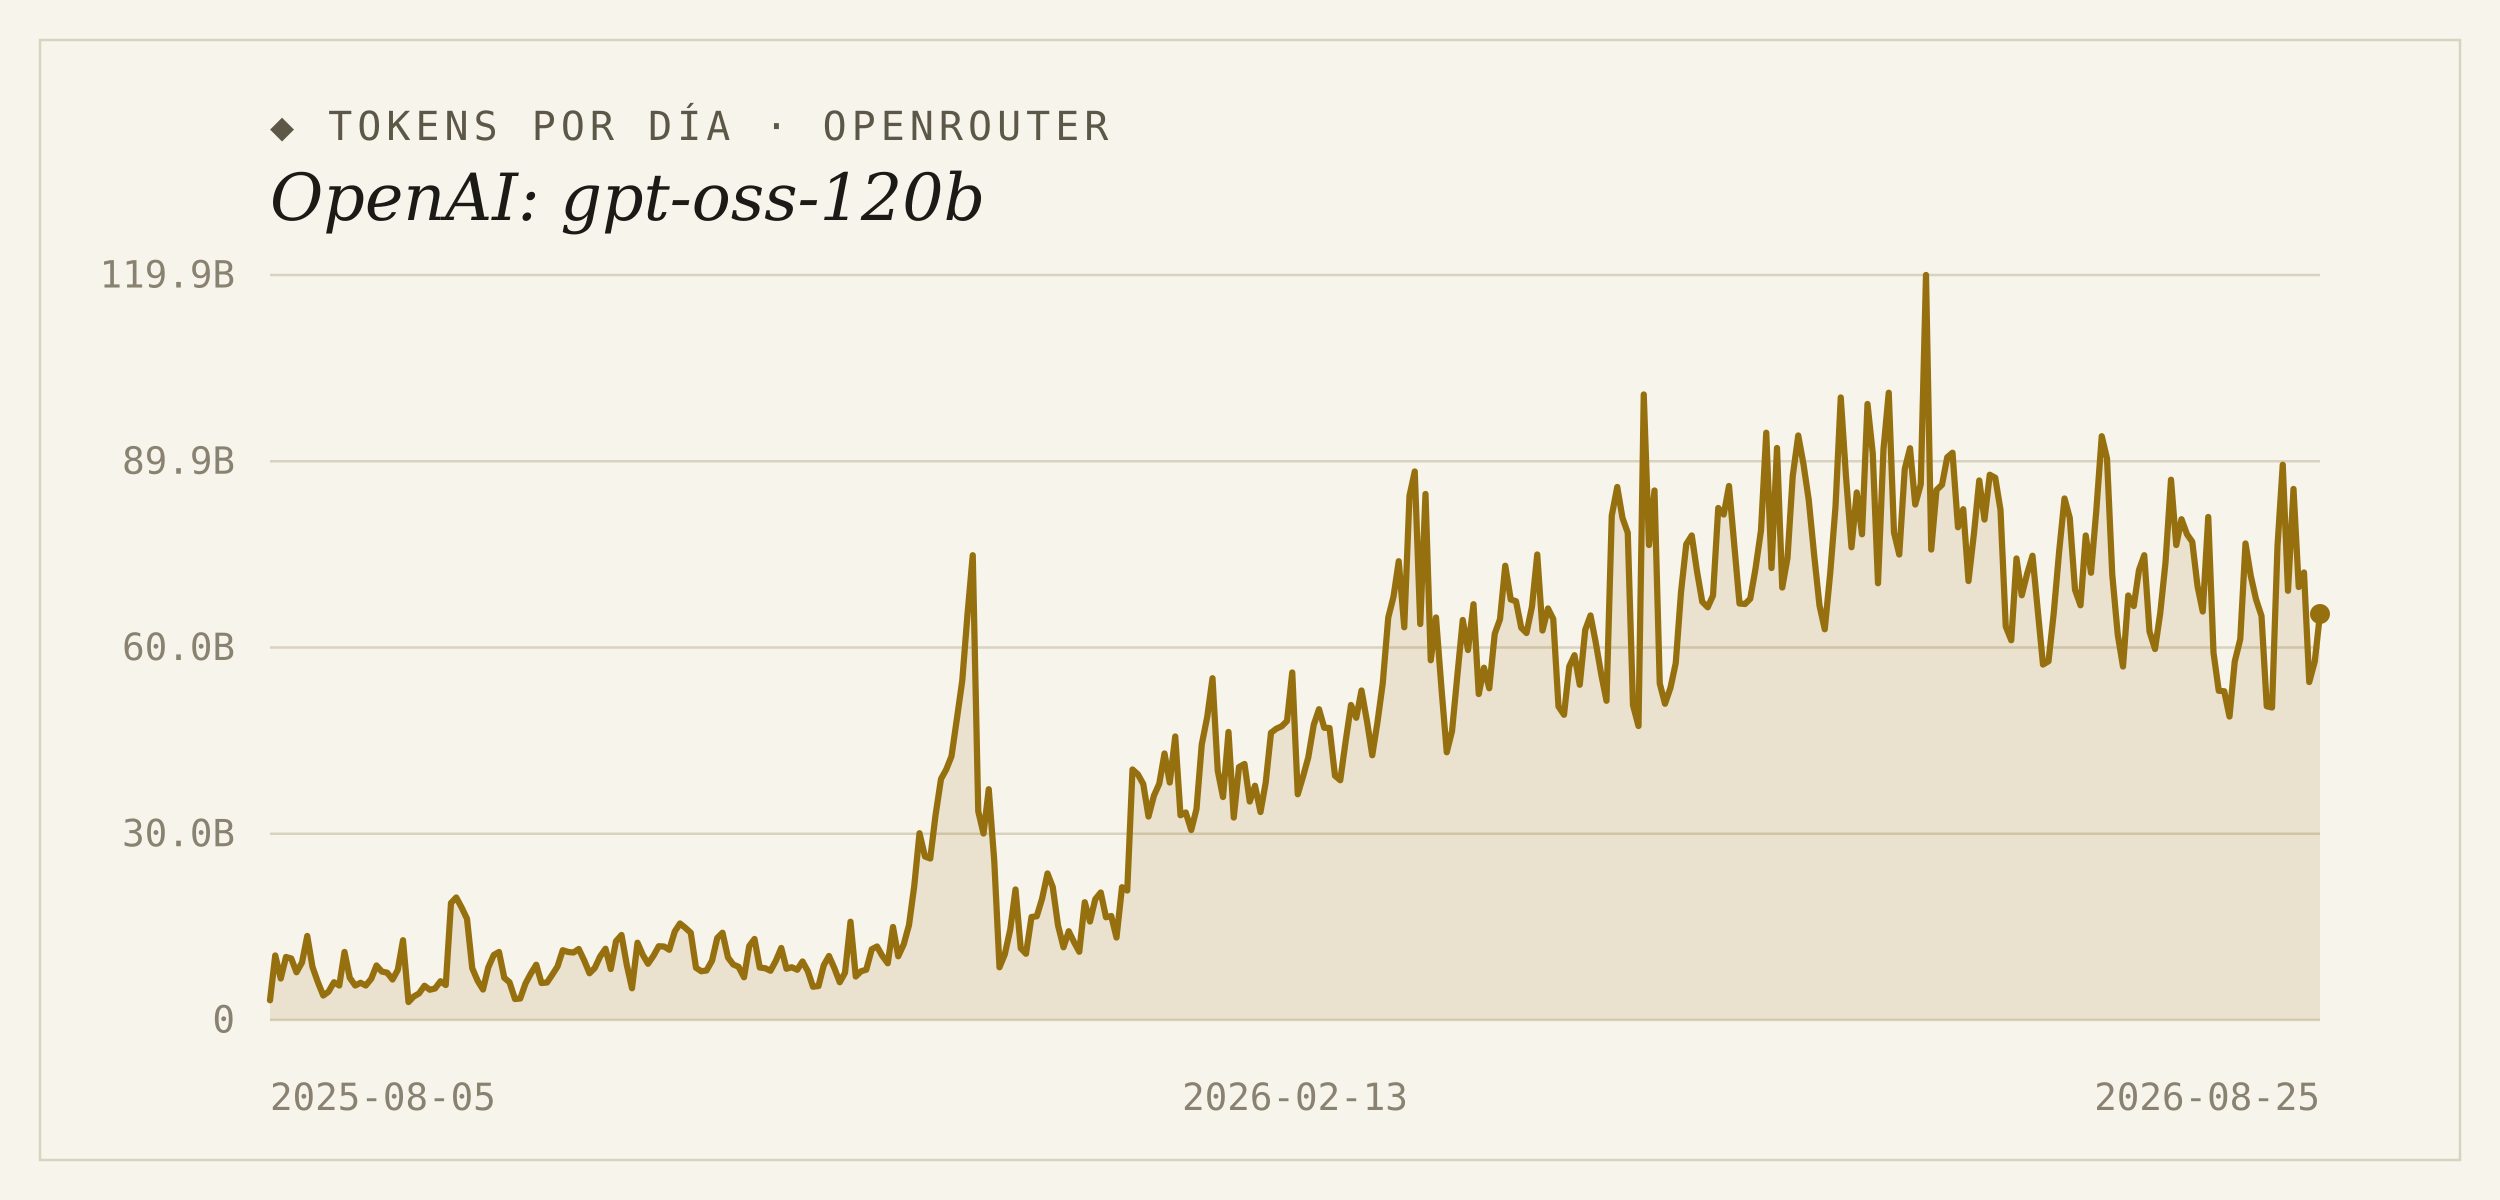
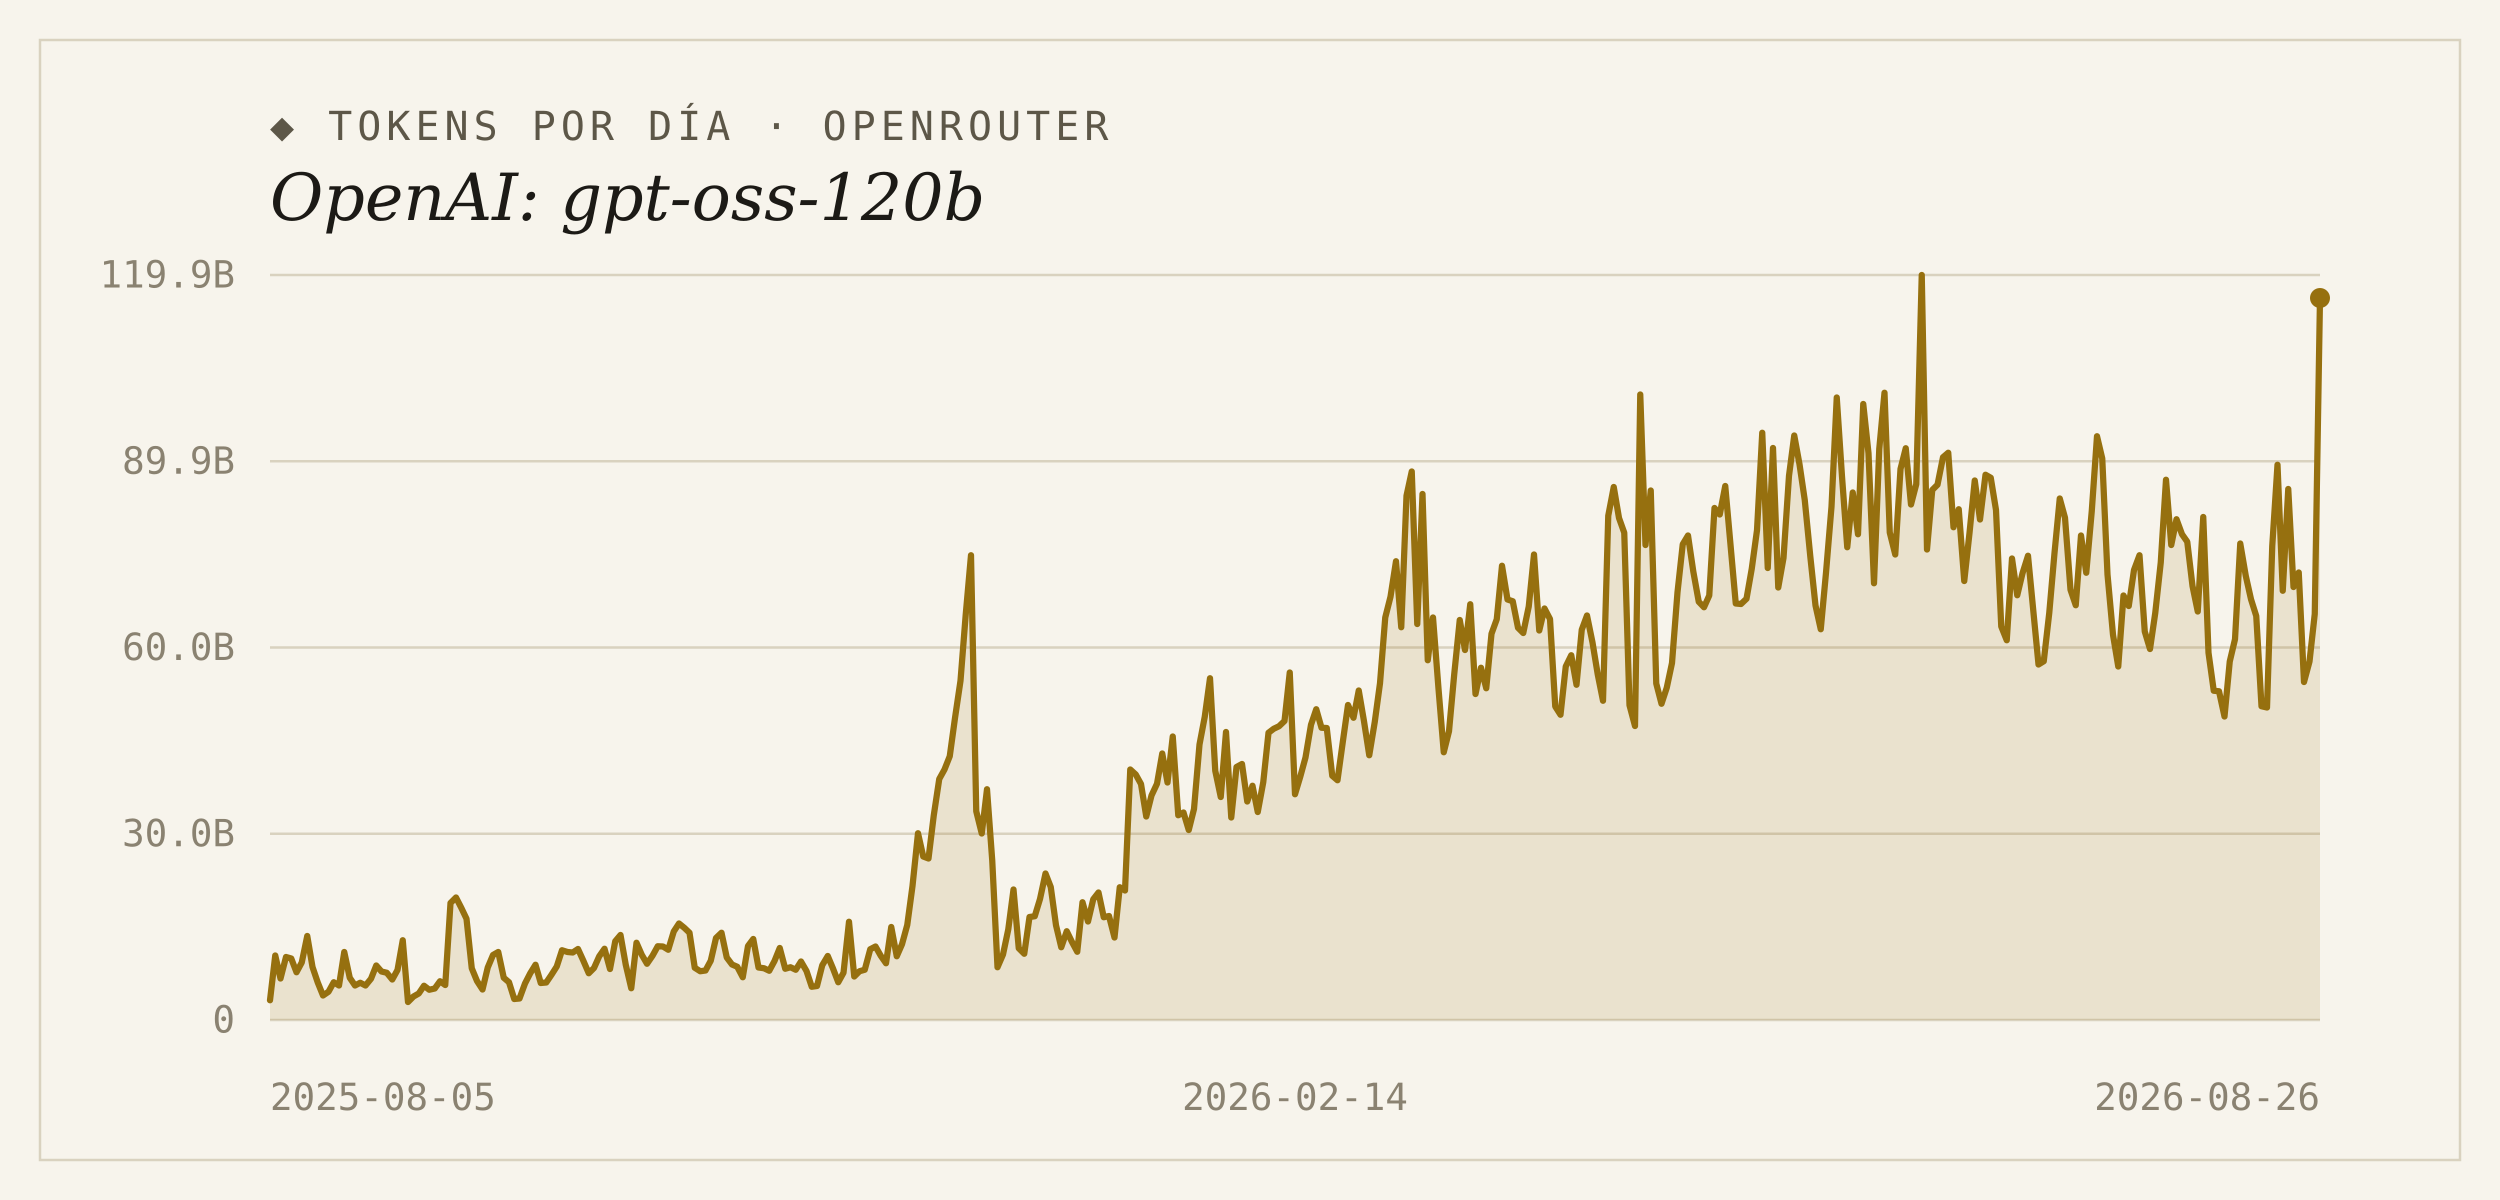
<svg xmlns="http://www.w3.org/2000/svg" width="1000" height="480" viewBox="0 0 1000 480">
  <rect width="1000" height="480" fill="#f7f4ec" />
  <rect x="16" y="16" width="968" height="448" fill="none" stroke="#d9d2bf" stroke-width="1" />
  <text x="108" y="56" font-family="'DejaVu Sans Mono', Consolas, monospace" font-size="16" letter-spacing="2" fill="#5d5748">◆ TOKENS POR DÍA · OPENROUTER</text>
  <text x="108" y="88" font-family="Georgia, 'DejaVu Serif', serif" font-size="26" font-style="italic" fill="#1c1a16">OpenAI: gpt-oss-120b</text>
  <line x1="108" y1="408.0" x2="928" y2="408.0" stroke="#d9d2bf" stroke-width="1" />
  <text x="94" y="413" text-anchor="end" font-family="'DejaVu Sans Mono', Consolas, monospace" font-size="15" fill="#8a8271">0</text>
  <line x1="108" y1="333.5" x2="928" y2="333.5" stroke="#d9d2bf" stroke-width="1" />
  <text x="94" y="338.5" text-anchor="end" font-family="'DejaVu Sans Mono', Consolas, monospace" font-size="15" fill="#8a8271">30.0B</text>
  <line x1="108" y1="259.0" x2="928" y2="259.0" stroke="#d9d2bf" stroke-width="1" />
  <text x="94" y="264" text-anchor="end" font-family="'DejaVu Sans Mono', Consolas, monospace" font-size="15" fill="#8a8271">60.0B</text>
  <line x1="108" y1="184.5" x2="928" y2="184.5" stroke="#d9d2bf" stroke-width="1" />
  <text x="94" y="189.5" text-anchor="end" font-family="'DejaVu Sans Mono', Consolas, monospace" font-size="15" fill="#8a8271">89.9B</text>
  <line x1="108" y1="110.0" x2="928" y2="110.0" stroke="#d9d2bf" stroke-width="1" />
  <text x="94" y="115" text-anchor="end" font-family="'DejaVu Sans Mono', Consolas, monospace" font-size="15" fill="#8a8271">119.9B</text>
-   <path d="M 108,408.0 L 108.0,400.1 L 110.1,382.2 L 112.3,391.4 L 114.4,382.8 L 116.5,383.4 L 118.6,388.9 L 120.8,385.0 L 122.9,374.4 L 125.0,386.8 L 127.2,393.0 L 129.3,398.2 L 131.4,396.7 L 133.6,392.9 L 135.7,394.2 L 137.8,380.8 L 139.9,391.1 L 142.1,394.2 L 144.2,393.1 L 146.3,394.2 L 148.5,391.5 L 150.6,386.2 L 152.7,388.6 L 154.9,389.1 L 157.0,391.8 L 159.1,388.0 L 161.2,376.1 L 163.4,400.8 L 165.5,398.6 L 167.6,397.4 L 169.8,394.3 L 171.9,395.9 L 174.0,395.4 L 176.2,392.5 L 178.3,394.0 L 180.4,361.2 L 182.5,359.0 L 184.7,363.1 L 186.8,367.5 L 188.9,387.3 L 191.1,392.4 L 193.2,395.8 L 195.3,387.0 L 197.5,382.0 L 199.6,380.8 L 201.7,391.1 L 203.8,392.9 L 206.0,399.6 L 208.1,399.4 L 210.2,393.4 L 212.4,389.3 L 214.5,385.9 L 216.6,393.2 L 218.8,393.0 L 220.9,389.9 L 223.0,386.6 L 225.1,380.1 L 227.3,380.8 L 229.4,381.0 L 231.5,379.6 L 233.7,384.2 L 235.8,389.3 L 237.9,387.2 L 240.1,382.5 L 242.2,379.5 L 244.3,387.6 L 246.4,376.5 L 248.6,374.0 L 250.7,385.9 L 252.8,395.3 L 255.0,377.1 L 257.1,381.9 L 259.2,385.5 L 261.4,382.3 L 263.5,378.5 L 265.6,378.6 L 267.7,379.9 L 269.9,372.6 L 272.0,369.4 L 274.1,371.1 L 276.3,373.1 L 278.4,387.1 L 280.5,388.5 L 282.6,388.2 L 284.8,384.3 L 286.9,375.2 L 289.0,373.1 L 291.2,383.0 L 293.3,385.8 L 295.4,386.7 L 297.6,390.9 L 299.7,378.4 L 301.8,375.6 L 303.9,387.0 L 306.1,387.3 L 308.2,388.3 L 310.3,384.4 L 312.5,379.2 L 314.6,387.5 L 316.7,386.9 L 318.9,387.9 L 321.0,384.6 L 323.1,388.4 L 325.2,394.7 L 327.4,394.4 L 329.5,386.1 L 331.6,382.4 L 333.8,387.4 L 335.9,392.9 L 338.0,389.1 L 340.2,368.7 L 342.3,390.6 L 344.4,388.5 L 346.5,387.9 L 348.7,379.7 L 350.8,378.6 L 352.9,382.3 L 355.1,385.3 L 357.2,370.8 L 359.3,382.5 L 361.5,377.7 L 363.6,370.0 L 365.7,354.4 L 367.8,333.3 L 370.0,342.6 L 372.1,343.4 L 374.2,326.2 L 376.4,311.6 L 378.5,307.8 L 380.6,302.5 L 382.8,287.2 L 384.9,272.3 L 387.0,245.7 L 389.1,222.1 L 391.3,324.5 L 393.4,333.4 L 395.5,315.7 L 397.7,344.3 L 399.8,386.9 L 401.9,381.8 L 404.1,371.8 L 406.2,355.8 L 408.3,379.3 L 410.4,381.5 L 412.6,366.8 L 414.7,366.5 L 416.8,359.6 L 419.0,349.4 L 421.1,354.8 L 423.2,370.1 L 425.4,378.9 L 427.5,372.5 L 429.6,376.8 L 431.7,380.7 L 433.9,360.9 L 436.0,368.6 L 438.1,359.7 L 440.3,357.0 L 442.4,366.9 L 444.5,366.4 L 446.6,375.0 L 448.8,354.9 L 450.9,356.2 L 453.0,307.8 L 455.2,309.8 L 457.3,313.6 L 459.4,326.6 L 461.6,318.2 L 463.7,313.5 L 465.8,301.4 L 467.9,313.0 L 470.1,294.6 L 472.2,326.1 L 474.3,325.0 L 476.5,332.0 L 478.6,323.6 L 480.7,297.8 L 482.9,286.7 L 485.0,271.3 L 487.1,308.3 L 489.2,318.8 L 491.4,292.8 L 493.5,327.0 L 495.6,306.8 L 497.8,305.6 L 499.9,320.6 L 502.0,314.3 L 504.2,324.8 L 506.3,312.9 L 508.4,293.1 L 510.5,291.5 L 512.7,290.5 L 514.8,288.4 L 516.9,269.0 L 519.1,317.7 L 521.2,310.7 L 523.3,303.0 L 525.5,289.9 L 527.6,283.7 L 529.7,291.1 L 531.8,291.2 L 534.0,310.3 L 536.1,312.1 L 538.2,296.9 L 540.4,282.0 L 542.5,287.1 L 544.6,276.2 L 546.8,288.5 L 548.9,302.1 L 551.0,288.8 L 553.1,273.3 L 555.3,247.0 L 557.4,238.7 L 559.5,224.5 L 561.7,250.9 L 563.8,198.3 L 565.9,188.6 L 568.1,249.6 L 570.2,197.6 L 572.3,264.1 L 574.4,247.0 L 576.6,275.5 L 578.7,300.9 L 580.8,292.5 L 583.0,269.6 L 585.1,248.0 L 587.2,260.0 L 589.4,241.7 L 591.5,277.6 L 593.6,267.1 L 595.7,275.3 L 597.9,253.5 L 600.0,247.7 L 602.1,226.3 L 604.3,239.8 L 606.4,240.5 L 608.5,251.1 L 610.6,253.2 L 612.8,242.6 L 614.9,221.8 L 617.0,252.2 L 619.2,243.4 L 621.3,247.6 L 623.4,282.6 L 625.6,285.9 L 627.7,266.6 L 629.8,262.1 L 631.9,273.9 L 634.1,251.9 L 636.2,246.2 L 638.3,257.0 L 640.5,269.8 L 642.6,280.3 L 644.7,206.3 L 646.9,194.8 L 649.0,207.2 L 651.1,213.1 L 653.2,282.1 L 655.4,290.4 L 657.5,157.8 L 659.6,218.0 L 661.8,196.2 L 663.9,273.4 L 666.0,281.5 L 668.2,275.1 L 670.3,265.2 L 672.4,236.9 L 674.5,217.7 L 676.7,214.2 L 678.8,228.5 L 680.9,240.7 L 683.1,242.9 L 685.2,238.2 L 687.3,203.2 L 689.5,205.8 L 691.6,194.4 L 693.7,217.9 L 695.8,241.4 L 698.0,241.6 L 700.1,239.5 L 702.2,227.5 L 704.4,212.1 L 706.5,173.1 L 708.6,227.2 L 710.8,179.2 L 712.9,235.0 L 715.0,223.2 L 717.1,190.3 L 719.3,174.2 L 721.4,185.7 L 723.5,200.0 L 725.7,222.4 L 727.8,242.2 L 729.9,251.7 L 732.1,229.1 L 734.2,202.7 L 736.3,159.0 L 738.4,190.6 L 740.6,218.9 L 742.7,197.0 L 744.8,213.7 L 747.0,161.6 L 749.1,181.3 L 751.2,233.3 L 753.4,179.6 L 755.5,157.1 L 757.6,213.0 L 759.7,221.8 L 761.9,187.6 L 764.0,179.3 L 766.1,201.8 L 768.3,193.7 L 770.4,110.0 L 772.5,219.8 L 774.6,196.0 L 776.8,193.9 L 778.9,182.9 L 781.0,181.1 L 783.2,210.9 L 785.3,203.7 L 787.4,232.4 L 789.6,213.2 L 791.7,192.2 L 793.8,207.8 L 795.9,189.9 L 798.1,191.1 L 800.2,204.0 L 802.3,250.6 L 804.5,256.1 L 806.6,223.4 L 808.7,238.1 L 810.9,229.3 L 813.0,222.3 L 815.1,244.1 L 817.2,265.8 L 819.4,264.5 L 821.5,245.2 L 823.6,221.2 L 825.8,199.4 L 827.9,207.1 L 830.0,235.9 L 832.2,242.1 L 834.3,214.2 L 836.4,229.1 L 838.5,204.5 L 840.7,174.5 L 842.8,183.4 L 844.9,229.8 L 847.1,253.9 L 849.2,266.6 L 851.3,238.2 L 853.5,242.4 L 855.6,228.0 L 857.7,222.1 L 859.8,252.6 L 862.0,259.6 L 864.1,245.2 L 866.2,225.0 L 868.4,191.9 L 870.5,218.0 L 872.6,207.7 L 874.8,213.7 L 876.9,216.7 L 879.0,234.4 L 881.1,244.6 L 883.3,206.8 L 885.4,261.1 L 887.5,276.3 L 889.7,276.5 L 891.8,286.6 L 893.9,264.6 L 896.1,255.7 L 898.2,217.4 L 900.3,230.3 L 902.4,239.7 L 904.6,246.4 L 906.7,282.5 L 908.8,283.0 L 911.0,218.4 L 913.1,185.9 L 915.2,236.3 L 917.4,195.6 L 919.5,234.8 L 921.6,229.0 L 923.7,272.8 L 925.9,264.6 L 928.0,245.6 L 928.0,408.0 Z" fill="#96700f" fill-opacity="0.14" />
-   <polyline points="108.0,400.1 110.1,382.2 112.3,391.4 114.4,382.8 116.5,383.4 118.6,388.9 120.8,385.0 122.9,374.4 125.0,386.8 127.2,393.0 129.3,398.2 131.4,396.7 133.6,392.9 135.7,394.2 137.8,380.8 139.9,391.1 142.1,394.2 144.2,393.1 146.3,394.2 148.5,391.5 150.6,386.2 152.7,388.6 154.9,389.1 157.0,391.8 159.1,388.0 161.2,376.1 163.4,400.8 165.5,398.6 167.6,397.4 169.8,394.3 171.9,395.9 174.0,395.4 176.2,392.5 178.3,394.0 180.4,361.2 182.5,359.0 184.7,363.1 186.8,367.5 188.9,387.3 191.1,392.4 193.2,395.8 195.3,387.0 197.5,382.0 199.6,380.8 201.7,391.1 203.8,392.9 206.0,399.6 208.1,399.4 210.2,393.4 212.4,389.3 214.5,385.9 216.6,393.2 218.8,393.0 220.9,389.9 223.0,386.6 225.1,380.1 227.3,380.8 229.4,381.0 231.5,379.6 233.7,384.2 235.8,389.3 237.9,387.2 240.1,382.5 242.2,379.5 244.3,387.6 246.4,376.5 248.6,374.0 250.7,385.9 252.8,395.3 255.0,377.1 257.1,381.9 259.2,385.5 261.4,382.3 263.5,378.5 265.6,378.6 267.7,379.9 269.9,372.6 272.0,369.4 274.1,371.1 276.3,373.1 278.4,387.1 280.5,388.5 282.6,388.2 284.8,384.3 286.9,375.2 289.0,373.1 291.2,383.0 293.3,385.8 295.4,386.7 297.6,390.9 299.7,378.4 301.8,375.6 303.9,387.0 306.1,387.3 308.2,388.3 310.3,384.4 312.5,379.2 314.6,387.5 316.7,386.9 318.9,387.9 321.0,384.6 323.1,388.4 325.2,394.7 327.4,394.4 329.5,386.1 331.6,382.4 333.8,387.4 335.9,392.9 338.0,389.1 340.2,368.7 342.3,390.6 344.4,388.5 346.5,387.9 348.7,379.7 350.8,378.6 352.9,382.3 355.1,385.3 357.2,370.8 359.3,382.5 361.5,377.7 363.6,370.0 365.7,354.4 367.8,333.3 370.0,342.6 372.1,343.4 374.2,326.2 376.4,311.6 378.5,307.8 380.6,302.5 382.8,287.2 384.9,272.3 387.0,245.7 389.1,222.1 391.3,324.5 393.4,333.4 395.5,315.7 397.7,344.3 399.8,386.9 401.9,381.8 404.1,371.8 406.2,355.8 408.3,379.3 410.4,381.5 412.6,366.8 414.7,366.5 416.8,359.6 419.0,349.4 421.1,354.8 423.2,370.1 425.4,378.9 427.5,372.5 429.6,376.8 431.7,380.7 433.9,360.9 436.0,368.6 438.1,359.7 440.3,357.0 442.4,366.9 444.5,366.4 446.6,375.0 448.8,354.9 450.9,356.2 453.0,307.8 455.2,309.8 457.3,313.6 459.4,326.6 461.6,318.2 463.7,313.5 465.8,301.4 467.9,313.0 470.1,294.6 472.2,326.1 474.3,325.0 476.5,332.0 478.6,323.6 480.7,297.8 482.9,286.7 485.0,271.3 487.1,308.3 489.2,318.8 491.4,292.8 493.5,327.0 495.6,306.8 497.8,305.6 499.9,320.6 502.0,314.3 504.2,324.8 506.3,312.9 508.4,293.1 510.5,291.5 512.7,290.5 514.8,288.4 516.9,269.0 519.1,317.7 521.2,310.7 523.3,303.0 525.5,289.9 527.6,283.7 529.7,291.1 531.8,291.2 534.0,310.3 536.1,312.1 538.2,296.9 540.4,282.0 542.5,287.1 544.6,276.2 546.8,288.5 548.9,302.1 551.0,288.8 553.1,273.3 555.3,247.0 557.4,238.7 559.5,224.5 561.7,250.9 563.8,198.3 565.9,188.6 568.1,249.6 570.2,197.6 572.3,264.1 574.4,247.0 576.6,275.5 578.7,300.9 580.8,292.5 583.0,269.6 585.1,248.0 587.2,260.0 589.4,241.7 591.5,277.6 593.6,267.1 595.7,275.3 597.9,253.5 600.0,247.7 602.1,226.3 604.3,239.8 606.4,240.5 608.5,251.1 610.6,253.2 612.8,242.6 614.9,221.8 617.0,252.2 619.2,243.4 621.3,247.6 623.4,282.6 625.6,285.9 627.7,266.6 629.8,262.1 631.9,273.9 634.1,251.9 636.2,246.2 638.3,257.0 640.5,269.8 642.6,280.3 644.7,206.3 646.9,194.8 649.0,207.2 651.1,213.1 653.2,282.1 655.4,290.4 657.5,157.8 659.6,218.0 661.8,196.2 663.9,273.4 666.0,281.5 668.2,275.1 670.3,265.2 672.4,236.9 674.5,217.7 676.7,214.2 678.8,228.5 680.9,240.7 683.1,242.9 685.2,238.2 687.3,203.2 689.5,205.8 691.6,194.4 693.7,217.9 695.8,241.4 698.0,241.6 700.1,239.5 702.2,227.5 704.4,212.1 706.5,173.1 708.6,227.2 710.8,179.2 712.9,235.0 715.0,223.2 717.1,190.3 719.3,174.2 721.4,185.7 723.5,200.0 725.7,222.4 727.8,242.2 729.9,251.7 732.1,229.1 734.2,202.7 736.3,159.0 738.4,190.6 740.6,218.9 742.7,197.0 744.8,213.7 747.0,161.6 749.1,181.3 751.2,233.3 753.4,179.6 755.5,157.1 757.6,213.0 759.7,221.8 761.9,187.6 764.0,179.3 766.1,201.8 768.3,193.7 770.4,110.0 772.5,219.8 774.6,196.0 776.8,193.9 778.9,182.9 781.0,181.1 783.2,210.9 785.3,203.7 787.4,232.4 789.6,213.2 791.7,192.2 793.8,207.8 795.9,189.9 798.1,191.1 800.2,204.0 802.3,250.6 804.5,256.1 806.6,223.4 808.7,238.1 810.9,229.3 813.0,222.3 815.1,244.1 817.2,265.8 819.4,264.5 821.5,245.2 823.6,221.2 825.8,199.4 827.9,207.1 830.0,235.9 832.2,242.1 834.3,214.2 836.4,229.1 838.5,204.5 840.7,174.5 842.8,183.4 844.9,229.8 847.1,253.9 849.2,266.6 851.3,238.2 853.5,242.4 855.6,228.0 857.7,222.1 859.8,252.6 862.0,259.6 864.1,245.2 866.2,225.0 868.4,191.9 870.5,218.0 872.6,207.7 874.8,213.7 876.9,216.7 879.0,234.4 881.1,244.6 883.3,206.8 885.4,261.1 887.5,276.3 889.7,276.5 891.8,286.6 893.9,264.6 896.1,255.7 898.2,217.4 900.3,230.3 902.4,239.7 904.6,246.4 906.7,282.5 908.8,283.0 911.0,218.4 913.1,185.9 915.2,236.3 917.4,195.6 919.5,234.8 921.6,229.0 923.7,272.8 925.9,264.6 928.0,245.6" fill="none" stroke="#96700f" stroke-width="2.5" stroke-linejoin="round" stroke-linecap="round" />
-   <circle cx="928.0" cy="245.6" r="4" fill="#96700f" />
+   <path d="M 108,408.0 L 108.0,400.1 L 110.1,382.2 L 112.2,391.4 L 114.4,382.8 L 116.5,383.4 L 118.6,388.9 L 120.7,385.0 L 122.9,374.4 L 125.0,386.8 L 127.1,393.0 L 129.2,398.2 L 131.4,396.7 L 133.5,392.9 L 135.6,394.2 L 137.7,380.8 L 139.9,391.1 L 142.0,394.2 L 144.1,393.1 L 146.2,394.2 L 148.4,391.5 L 150.5,386.2 L 152.6,388.6 L 154.7,389.1 L 156.9,391.8 L 159.0,388.0 L 161.1,376.1 L 163.2,400.8 L 165.4,398.6 L 167.5,397.4 L 169.6,394.3 L 171.7,395.9 L 173.9,395.4 L 176.0,392.5 L 178.1,394.0 L 180.2,361.2 L 182.4,359.0 L 184.5,363.1 L 186.6,367.5 L 188.7,387.3 L 190.8,392.4 L 193.0,395.8 L 195.1,387.0 L 197.2,382.0 L 199.3,380.8 L 201.5,391.1 L 203.6,392.9 L 205.7,399.6 L 207.8,399.4 L 210.0,393.4 L 212.1,389.3 L 214.2,385.9 L 216.3,393.2 L 218.5,393.0 L 220.6,389.9 L 222.7,386.6 L 224.8,380.1 L 227.0,380.8 L 229.1,381.0 L 231.2,379.6 L 233.3,384.2 L 235.5,389.3 L 237.6,387.2 L 239.7,382.5 L 241.8,379.5 L 244.0,387.6 L 246.1,376.5 L 248.2,374.0 L 250.3,385.9 L 252.5,395.3 L 254.6,377.1 L 256.7,381.9 L 258.8,385.5 L 261.0,382.3 L 263.1,378.5 L 265.2,378.6 L 267.3,379.9 L 269.5,372.6 L 271.6,369.4 L 273.7,371.1 L 275.8,373.1 L 277.9,387.1 L 280.1,388.5 L 282.2,388.2 L 284.3,384.3 L 286.4,375.2 L 288.6,373.1 L 290.7,383.0 L 292.8,385.8 L 294.9,386.7 L 297.1,390.9 L 299.2,378.4 L 301.3,375.6 L 303.4,387.0 L 305.6,387.3 L 307.7,388.3 L 309.8,384.4 L 311.9,379.2 L 314.1,387.5 L 316.2,386.9 L 318.3,387.9 L 320.4,384.6 L 322.6,388.4 L 324.7,394.7 L 326.8,394.4 L 328.9,386.1 L 331.1,382.4 L 333.2,387.4 L 335.3,392.9 L 337.4,389.1 L 339.6,368.7 L 341.7,390.6 L 343.8,388.5 L 345.9,387.9 L 348.1,379.7 L 350.2,378.6 L 352.3,382.3 L 354.4,385.3 L 356.5,370.8 L 358.7,382.5 L 360.8,377.7 L 362.9,370.0 L 365.0,354.4 L 367.2,333.3 L 369.3,342.6 L 371.4,343.4 L 373.5,326.2 L 375.7,311.6 L 377.8,307.8 L 379.9,302.5 L 382.0,287.2 L 384.2,272.3 L 386.3,245.7 L 388.4,222.1 L 390.5,324.5 L 392.7,333.4 L 394.8,315.7 L 396.9,344.3 L 399.0,386.9 L 401.2,381.8 L 403.3,371.8 L 405.4,355.8 L 407.5,379.3 L 409.7,381.5 L 411.8,366.8 L 413.9,366.5 L 416.0,359.6 L 418.2,349.4 L 420.3,354.8 L 422.4,370.1 L 424.5,378.9 L 426.7,372.5 L 428.8,376.8 L 430.9,380.7 L 433.0,360.9 L 435.2,368.6 L 437.3,359.7 L 439.4,357.0 L 441.5,366.9 L 443.6,366.4 L 445.8,375.0 L 447.9,354.9 L 450.0,356.2 L 452.1,307.8 L 454.3,309.8 L 456.4,313.6 L 458.5,326.6 L 460.6,318.2 L 462.8,313.5 L 464.9,301.4 L 467.0,313.0 L 469.1,294.6 L 471.3,326.1 L 473.4,325.0 L 475.5,332.0 L 477.6,323.6 L 479.8,297.8 L 481.9,286.7 L 484.0,271.3 L 486.1,308.3 L 488.3,318.8 L 490.4,292.8 L 492.5,327.0 L 494.6,306.8 L 496.8,305.6 L 498.9,320.6 L 501.0,314.3 L 503.1,324.8 L 505.3,312.9 L 507.4,293.1 L 509.5,291.5 L 511.6,290.5 L 513.8,288.4 L 515.9,269.0 L 518.0,317.7 L 520.1,310.7 L 522.2,303.0 L 524.4,289.9 L 526.5,283.7 L 528.6,291.1 L 530.7,291.2 L 532.9,310.3 L 535.0,312.1 L 537.1,296.9 L 539.2,282.0 L 541.4,287.1 L 543.5,276.2 L 545.6,288.5 L 547.7,302.1 L 549.9,288.8 L 552.0,273.3 L 554.1,247.0 L 556.2,238.7 L 558.4,224.5 L 560.5,250.9 L 562.6,198.3 L 564.7,188.6 L 566.9,249.6 L 569.0,197.6 L 571.1,264.1 L 573.2,247.0 L 575.4,275.5 L 577.5,300.9 L 579.6,292.5 L 581.7,269.6 L 583.9,248.0 L 586.0,260.0 L 588.1,241.7 L 590.2,277.6 L 592.4,267.1 L 594.5,275.3 L 596.6,253.5 L 598.7,247.7 L 600.8,226.3 L 603.0,239.8 L 605.1,240.5 L 607.2,251.1 L 609.3,253.2 L 611.5,242.6 L 613.6,221.8 L 615.7,252.2 L 617.8,243.4 L 620.0,247.6 L 622.1,282.6 L 624.2,285.9 L 626.3,266.6 L 628.5,262.1 L 630.6,273.9 L 632.7,251.9 L 634.8,246.2 L 637.0,257.0 L 639.1,269.8 L 641.2,280.3 L 643.3,206.3 L 645.5,194.8 L 647.6,207.2 L 649.7,213.1 L 651.8,282.1 L 654.0,290.4 L 656.1,157.8 L 658.2,218.0 L 660.3,196.2 L 662.5,273.4 L 664.6,281.5 L 666.7,275.1 L 668.8,265.2 L 671.0,236.9 L 673.1,217.7 L 675.2,214.2 L 677.3,228.5 L 679.5,240.7 L 681.6,242.9 L 683.7,238.2 L 685.8,203.2 L 687.9,205.8 L 690.1,194.4 L 692.2,217.9 L 694.3,241.4 L 696.4,241.6 L 698.6,239.5 L 700.7,227.5 L 702.8,212.1 L 704.9,173.1 L 707.1,227.2 L 709.2,179.2 L 711.3,235.0 L 713.4,223.2 L 715.6,190.3 L 717.7,174.2 L 719.8,185.7 L 721.9,200.0 L 724.1,222.4 L 726.2,242.2 L 728.3,251.7 L 730.4,229.1 L 732.6,202.7 L 734.7,159.0 L 736.8,190.6 L 738.9,218.9 L 741.1,197.0 L 743.2,213.7 L 745.3,161.6 L 747.4,181.3 L 749.6,233.3 L 751.7,179.6 L 753.8,157.1 L 755.9,213.0 L 758.1,221.8 L 760.2,187.6 L 762.3,179.3 L 764.4,201.8 L 766.5,193.7 L 768.7,110.0 L 770.8,219.8 L 772.9,196.0 L 775.0,193.9 L 777.2,182.9 L 779.3,181.1 L 781.4,210.9 L 783.5,203.7 L 785.7,232.4 L 787.8,213.2 L 789.9,192.2 L 792.0,207.8 L 794.2,189.9 L 796.3,191.1 L 798.4,204.0 L 800.5,250.6 L 802.7,256.1 L 804.8,223.4 L 806.9,238.1 L 809.0,229.3 L 811.2,222.3 L 813.3,244.1 L 815.4,265.8 L 817.5,264.5 L 819.7,245.2 L 821.8,221.2 L 823.9,199.4 L 826.0,207.1 L 828.2,235.9 L 830.3,242.1 L 832.4,214.2 L 834.5,229.1 L 836.7,204.5 L 838.8,174.5 L 840.9,183.4 L 843.0,229.8 L 845.2,253.9 L 847.3,266.6 L 849.4,238.2 L 851.5,242.4 L 853.6,228.0 L 855.8,222.1 L 857.9,252.6 L 860.0,259.6 L 862.1,245.2 L 864.3,225.0 L 866.4,191.9 L 868.5,218.0 L 870.6,207.7 L 872.8,213.7 L 874.9,216.7 L 877.0,234.4 L 879.1,244.6 L 881.3,206.8 L 883.4,261.1 L 885.5,276.3 L 887.6,276.5 L 889.8,286.6 L 891.9,264.6 L 894.0,255.7 L 896.1,217.4 L 898.3,230.3 L 900.4,239.7 L 902.5,246.4 L 904.6,282.5 L 906.8,283.0 L 908.9,218.4 L 911.0,185.9 L 913.1,236.3 L 915.3,195.6 L 917.4,234.8 L 919.5,229.0 L 921.6,272.8 L 923.8,264.6 L 925.9,245.6 L 928.0,119.2 L 928.0,408.0 Z" fill="#96700f" fill-opacity="0.14" />
+   <polyline points="108.0,400.1 110.1,382.2 112.2,391.4 114.4,382.8 116.5,383.4 118.6,388.9 120.7,385.0 122.9,374.4 125.0,386.8 127.1,393.0 129.2,398.2 131.4,396.7 133.5,392.9 135.6,394.2 137.7,380.8 139.9,391.1 142.0,394.2 144.1,393.1 146.2,394.2 148.4,391.5 150.5,386.2 152.6,388.6 154.7,389.1 156.9,391.8 159.0,388.0 161.1,376.1 163.2,400.8 165.4,398.6 167.5,397.4 169.6,394.3 171.7,395.9 173.9,395.4 176.0,392.5 178.1,394.0 180.2,361.2 182.4,359.0 184.5,363.1 186.6,367.5 188.7,387.3 190.8,392.4 193.0,395.8 195.1,387.0 197.2,382.0 199.3,380.8 201.5,391.1 203.6,392.9 205.7,399.6 207.8,399.4 210.0,393.4 212.1,389.3 214.2,385.9 216.3,393.2 218.5,393.0 220.6,389.9 222.7,386.6 224.8,380.1 227.0,380.8 229.1,381.0 231.2,379.6 233.3,384.2 235.5,389.3 237.6,387.2 239.7,382.5 241.8,379.5 244.0,387.6 246.1,376.5 248.2,374.0 250.3,385.9 252.5,395.3 254.6,377.1 256.7,381.9 258.8,385.5 261.0,382.3 263.1,378.5 265.2,378.6 267.3,379.9 269.5,372.6 271.6,369.4 273.7,371.1 275.8,373.1 277.9,387.1 280.1,388.5 282.2,388.2 284.3,384.3 286.4,375.2 288.6,373.1 290.7,383.0 292.8,385.8 294.9,386.7 297.1,390.9 299.2,378.4 301.3,375.6 303.4,387.0 305.6,387.3 307.7,388.3 309.8,384.4 311.9,379.2 314.1,387.5 316.2,386.9 318.3,387.9 320.4,384.6 322.6,388.4 324.7,394.7 326.8,394.4 328.9,386.1 331.1,382.4 333.2,387.4 335.3,392.9 337.4,389.1 339.6,368.7 341.7,390.6 343.8,388.5 345.9,387.9 348.1,379.7 350.2,378.6 352.3,382.3 354.4,385.3 356.5,370.8 358.7,382.5 360.8,377.7 362.9,370.0 365.0,354.4 367.2,333.3 369.3,342.6 371.4,343.4 373.5,326.2 375.7,311.6 377.8,307.8 379.9,302.5 382.0,287.2 384.2,272.3 386.3,245.7 388.4,222.1 390.5,324.5 392.7,333.4 394.8,315.7 396.9,344.3 399.0,386.9 401.2,381.8 403.3,371.8 405.4,355.8 407.5,379.3 409.7,381.5 411.8,366.8 413.9,366.5 416.0,359.6 418.2,349.4 420.3,354.8 422.4,370.1 424.5,378.9 426.7,372.5 428.8,376.8 430.9,380.7 433.0,360.9 435.2,368.6 437.3,359.7 439.4,357.0 441.5,366.9 443.6,366.4 445.8,375.0 447.9,354.9 450.0,356.2 452.1,307.8 454.3,309.8 456.4,313.6 458.5,326.6 460.6,318.2 462.8,313.5 464.9,301.4 467.0,313.0 469.1,294.6 471.3,326.1 473.4,325.0 475.5,332.0 477.6,323.6 479.8,297.8 481.9,286.7 484.0,271.3 486.1,308.3 488.3,318.8 490.4,292.8 492.5,327.0 494.6,306.8 496.8,305.6 498.9,320.6 501.0,314.3 503.1,324.8 505.3,312.9 507.4,293.1 509.5,291.5 511.6,290.5 513.8,288.4 515.9,269.0 518.0,317.7 520.1,310.7 522.2,303.0 524.4,289.9 526.5,283.7 528.6,291.1 530.7,291.2 532.9,310.3 535.0,312.1 537.1,296.9 539.2,282.0 541.4,287.1 543.5,276.2 545.6,288.5 547.7,302.1 549.9,288.8 552.0,273.3 554.1,247.0 556.2,238.7 558.4,224.5 560.5,250.9 562.6,198.3 564.7,188.6 566.9,249.6 569.0,197.6 571.1,264.1 573.2,247.0 575.4,275.5 577.5,300.9 579.6,292.5 581.7,269.6 583.9,248.0 586.0,260.0 588.1,241.7 590.2,277.6 592.4,267.1 594.5,275.3 596.6,253.5 598.7,247.7 600.8,226.3 603.0,239.8 605.1,240.5 607.2,251.1 609.3,253.2 611.5,242.6 613.6,221.8 615.7,252.2 617.8,243.4 620.0,247.6 622.1,282.6 624.2,285.9 626.3,266.6 628.5,262.1 630.6,273.9 632.7,251.9 634.8,246.2 637.0,257.0 639.1,269.8 641.2,280.3 643.3,206.3 645.5,194.8 647.6,207.2 649.7,213.1 651.8,282.1 654.0,290.4 656.1,157.8 658.2,218.0 660.3,196.2 662.5,273.4 664.6,281.5 666.7,275.1 668.8,265.2 671.0,236.9 673.1,217.7 675.2,214.2 677.3,228.5 679.5,240.7 681.6,242.9 683.7,238.2 685.8,203.2 687.9,205.8 690.1,194.4 692.2,217.9 694.3,241.4 696.4,241.6 698.6,239.5 700.7,227.5 702.8,212.1 704.9,173.1 707.1,227.2 709.2,179.2 711.3,235.0 713.4,223.2 715.6,190.3 717.7,174.2 719.8,185.7 721.9,200.0 724.1,222.4 726.2,242.2 728.3,251.7 730.4,229.1 732.6,202.7 734.7,159.0 736.8,190.6 738.9,218.9 741.1,197.0 743.2,213.7 745.3,161.6 747.4,181.3 749.6,233.3 751.7,179.6 753.8,157.1 755.9,213.0 758.1,221.8 760.2,187.6 762.3,179.3 764.4,201.8 766.5,193.7 768.7,110.0 770.8,219.8 772.9,196.0 775.0,193.9 777.2,182.9 779.3,181.1 781.4,210.9 783.5,203.7 785.7,232.4 787.8,213.2 789.9,192.2 792.0,207.8 794.2,189.9 796.3,191.1 798.4,204.0 800.5,250.6 802.7,256.1 804.8,223.4 806.9,238.1 809.0,229.3 811.2,222.3 813.3,244.1 815.4,265.8 817.5,264.5 819.7,245.2 821.8,221.2 823.9,199.4 826.0,207.1 828.2,235.9 830.3,242.1 832.4,214.2 834.5,229.1 836.7,204.5 838.8,174.5 840.9,183.4 843.0,229.8 845.2,253.9 847.3,266.6 849.4,238.2 851.5,242.4 853.6,228.0 855.8,222.1 857.9,252.6 860.0,259.6 862.1,245.2 864.3,225.0 866.4,191.9 868.5,218.0 870.6,207.7 872.8,213.7 874.9,216.7 877.0,234.4 879.1,244.6 881.3,206.8 883.4,261.1 885.5,276.3 887.6,276.5 889.8,286.6 891.9,264.6 894.0,255.7 896.1,217.4 898.3,230.3 900.4,239.7 902.5,246.4 904.6,282.5 906.8,283.0 908.9,218.4 911.0,185.9 913.1,236.3 915.3,195.6 917.4,234.8 919.5,229.0 921.6,272.8 923.8,264.6 925.9,245.6 928.0,119.2" fill="none" stroke="#96700f" stroke-width="2.5" stroke-linejoin="round" stroke-linecap="round" />
+   <circle cx="928.0" cy="119.2" r="4" fill="#96700f" />
  <text x="108" y="444" text-anchor="start" font-family="'DejaVu Sans Mono', Consolas, monospace" font-size="15" fill="#8a8271">2025-08-05</text>
-   <text x="518" y="444" text-anchor="middle" font-family="'DejaVu Sans Mono', Consolas, monospace" font-size="15" fill="#8a8271">2026-02-13</text>
-   <text x="928" y="444" text-anchor="end" font-family="'DejaVu Sans Mono', Consolas, monospace" font-size="15" fill="#8a8271">2026-08-25</text>
+   <text x="518" y="444" text-anchor="middle" font-family="'DejaVu Sans Mono', Consolas, monospace" font-size="15" fill="#8a8271">2026-02-14</text>
+   <text x="928" y="444" text-anchor="end" font-family="'DejaVu Sans Mono', Consolas, monospace" font-size="15" fill="#8a8271">2026-08-26</text>
</svg>
